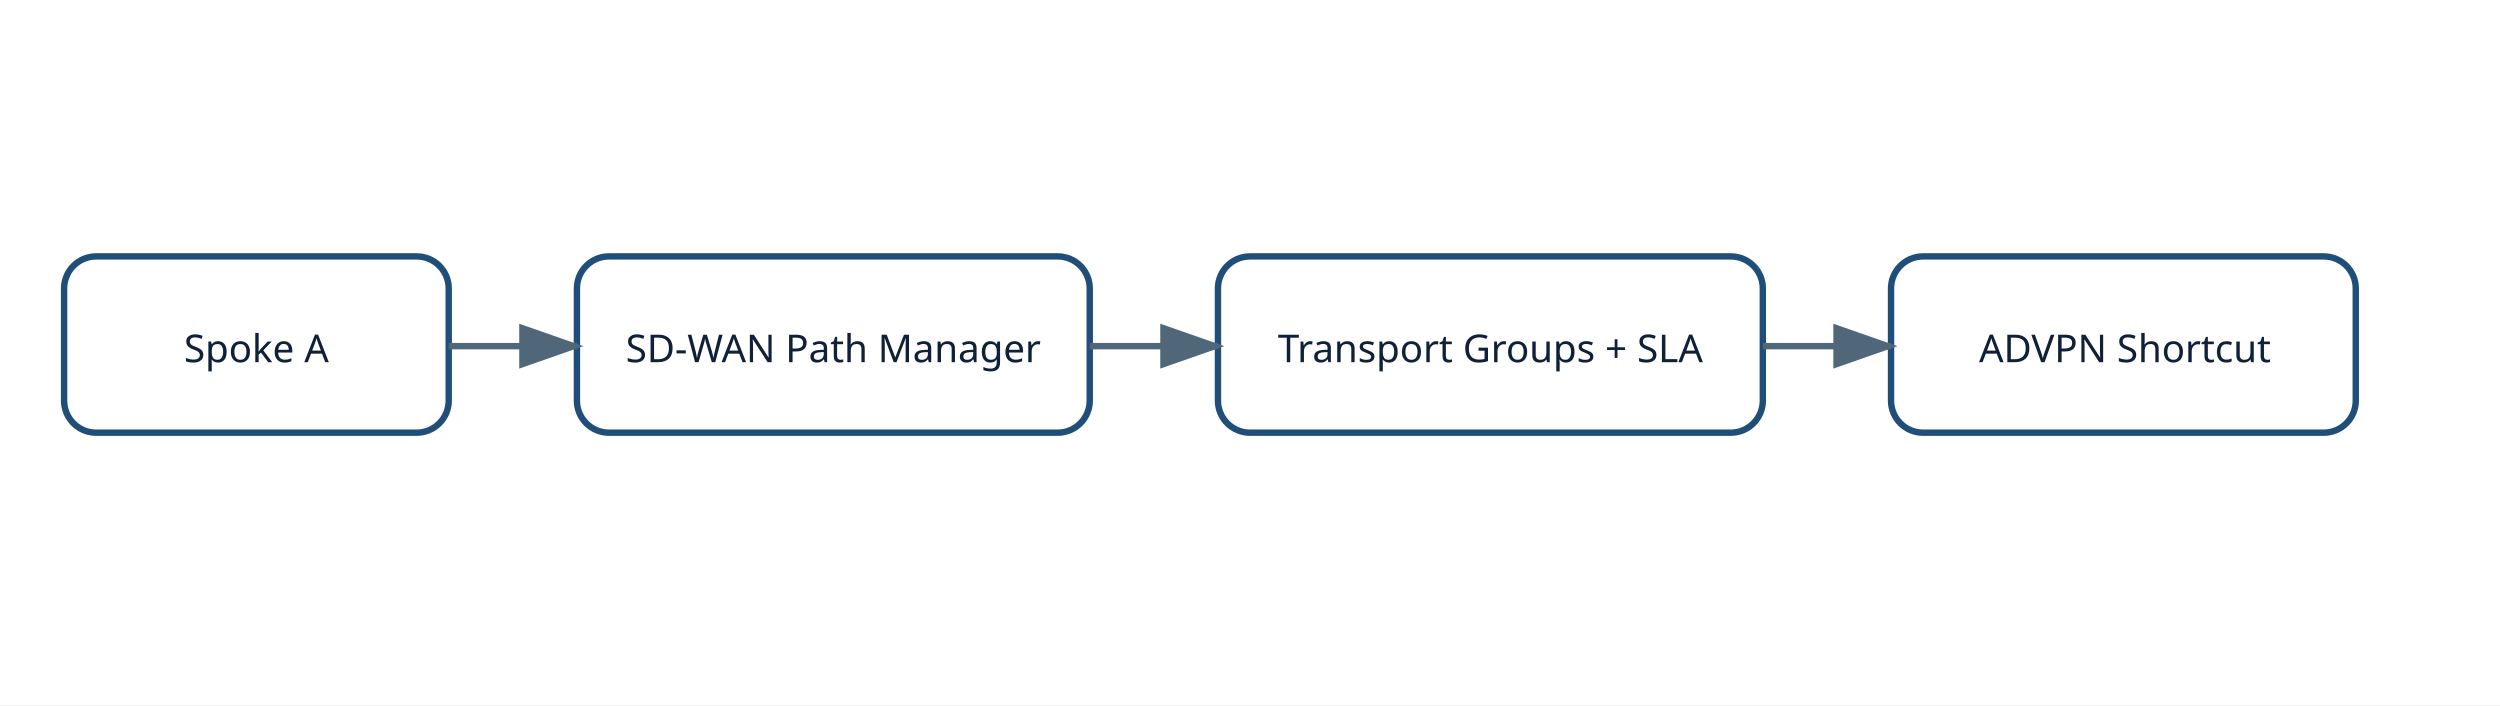
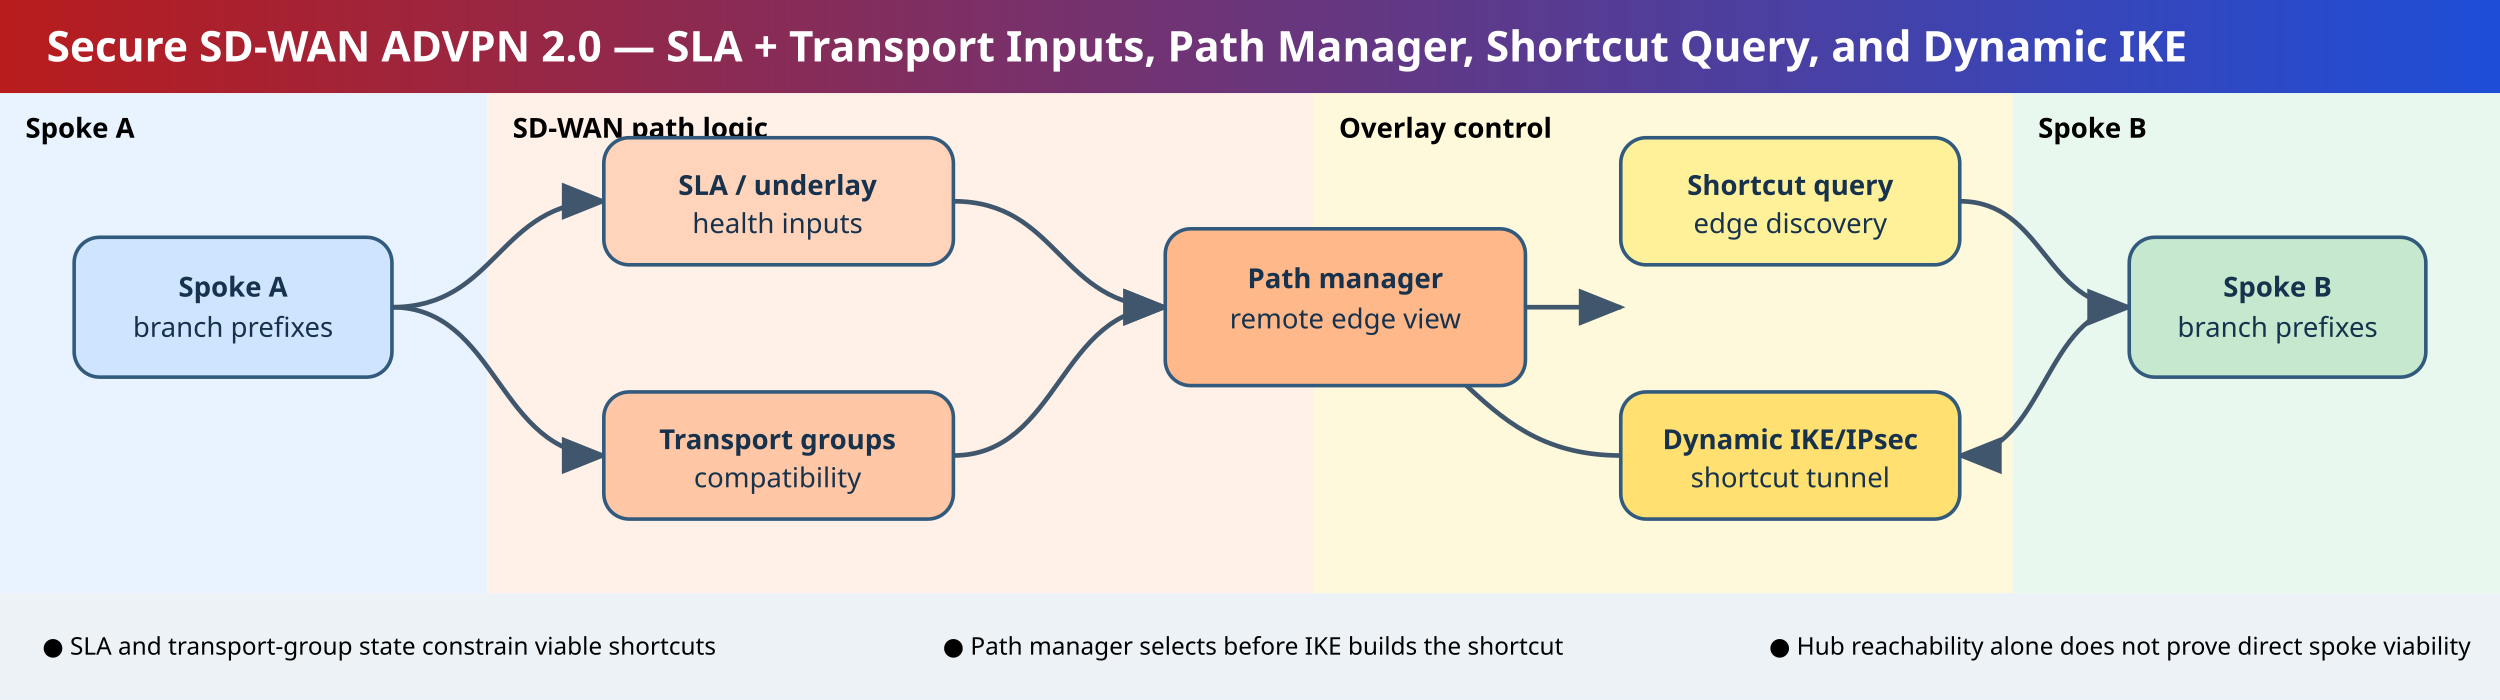
- <svg xmlns="http://www.w3.org/2000/svg" viewBox="0 0 780 220">
-   <rect width="780" height="220" fill="#fff" />
+ <svg xmlns="http://www.w3.org/2000/svg" viewBox="0 0 1180 330">
  <defs>
-     <marker id="a" markerWidth="10" markerHeight="7" refX="9" refY="3.5" orient="auto">
-       <polygon points="0 0,10 3.5,0 7" fill="#50677a" />
+     <linearGradient id="g">
+       <stop stop-color="#b91c1c" />
+       <stop offset="1" stop-color="#1d4ed8" />
+     </linearGradient>
+     <marker id="a" markerWidth="10" markerHeight="8" refX="9" refY="4" orient="auto">
+       <path d="M0 0L10 4 0 8z" fill="#40566c" />
    </marker>
  </defs>
-   <g font-family="system-ui" text-anchor="middle" fill="#102039">
-     <rect x="20" y="80" width="120" height="55" rx="10" fill="#fff" stroke="#1f4e79" stroke-width="2" />
-     <text x="80" y="113">Spoke A</text>
-     <rect x="180" y="80" width="160" height="55" rx="10" fill="#fff" stroke="#1f4e79" stroke-width="2" />
-     <text x="260" y="113">SD-WAN Path Manager</text>
-     <rect x="380" y="80" width="170" height="55" rx="10" fill="#fff" stroke="#1f4e79" stroke-width="2" />
-     <text x="465" y="113">Transport Groups + SLA</text>
-     <rect x="590" y="80" width="145" height="55" rx="10" fill="#fff" stroke="#1f4e79" stroke-width="2" />
-     <text x="663" y="113">ADVPN Shortcut</text>
+   <rect width="1180" height="330" fill="#f8fafc" />
+   <rect width="1180" height="44" fill="url(#g)" />
+   <text x="22" y="29" font-family="system-ui" font-size="20" font-weight="700" fill="white">Secure SD-WAN ADVPN 2.0 — SLA + Transport Inputs, Path Manager, Shortcut Query, and Dynamic IKE</text>
+   <rect y="44" width="230" height="236" fill="#e8f3ff" />
+   <rect x="230" y="44" width="390" height="236" fill="#fff0e8" />
+   <rect x="620" y="44" width="330" height="236" fill="#fff9dc" />
+   <rect x="950" y="44" width="230" height="236" fill="#e9f8ef" />
+   <g font-family="system-ui" font-size="13" font-weight="700">
+     <text x="12" y="65">Spoke A</text>
+     <text x="242" y="65">SD-WAN path logic</text>
+     <text x="632" y="65">Overlay control</text>
+     <text x="962" y="65">Spoke B</text>
  </g>
-   <g stroke="#50677a" stroke-width="2" marker-end="url(#a)">
-     <line x1="140" y1="108" x2="180" y2="108" />
-     <line x1="340" y1="108" x2="380" y2="108" />
-     <line x1="550" y1="108" x2="590" y2="108" />
+   <g stroke="#40566c" stroke-width="2.2" fill="none" marker-end="url(#a)">
+     <path d="M185 145C235 145 235 95 285 95" />
+     <path d="M185 145C235 145 235 215 285 215" />
+     <path d="M450 95C500 95 500 145 550 145" />
+     <path d="M450 215C500 215 500 145 550 145" />
+     <path d="M720 145H765" />
+     <path d="M925 95C965 95 965 145 1005 145" />
+     <path d="M1005 145C965 145 965 215 925 215" />
+     <path d="M765 215C690 215 690 145 615 145" />
+   </g>
+   <g stroke="#315a7d" stroke-width="1.7">
+     <rect x="35" y="112" width="150" height="66" rx="12" fill="#cfe5ff" />
+     <rect x="285" y="65" width="165" height="60" rx="12" fill="#ffd4bb" />
+     <rect x="285" y="185" width="165" height="60" rx="12" fill="#ffc7a5" />
+     <rect x="550" y="108" width="170" height="74" rx="12" fill="#ffb889" />
+     <rect x="765" y="65" width="160" height="60" rx="12" fill="#fff09a" />
+     <rect x="765" y="185" width="160" height="60" rx="12" fill="#ffe070" />
+     <rect x="1005" y="112" width="140" height="66" rx="12" fill="#c5e8ce" />
+   </g>
+   <g font-family="system-ui" font-size="13" text-anchor="middle" fill="#17324d">
+     <text x="110" y="140" font-weight="700">Spoke A</text>
+     <text x="110" y="159">branch prefixes</text>
+     <text x="367" y="92" font-weight="700">SLA / underlay</text>
+     <text x="367" y="110">health inputs</text>
+     <text x="367" y="212" font-weight="700">Transport groups</text>
+     <text x="367" y="230">compatibility</text>
+     <text x="635" y="136" font-weight="700">Path manager</text>
+     <text x="635" y="155">remote edge view</text>
+     <text x="845" y="92" font-weight="700">Shortcut query</text>
+     <text x="845" y="110">edge discovery</text>
+     <text x="845" y="212" font-weight="700">Dynamic IKE/IPsec</text>
+     <text x="845" y="230">shortcut tunnel</text>
+     <text x="1075" y="140" font-weight="700">Spoke B</text>
+     <text x="1075" y="159">branch prefixes</text>
+   </g>
+   <rect y="280" width="1180" height="50" fill="#edf2f7" />
+   <g font-family="system-ui" font-size="11.5">
+     <text x="20" y="309">● SLA and transport-group state constrain viable shortcuts</text>
+     <text x="445" y="309">● Path manager selects before IKE builds the shortcut</text>
+     <text x="835" y="309">● Hub reachability alone does not prove direct spoke viability</text>
  </g>
</svg>
